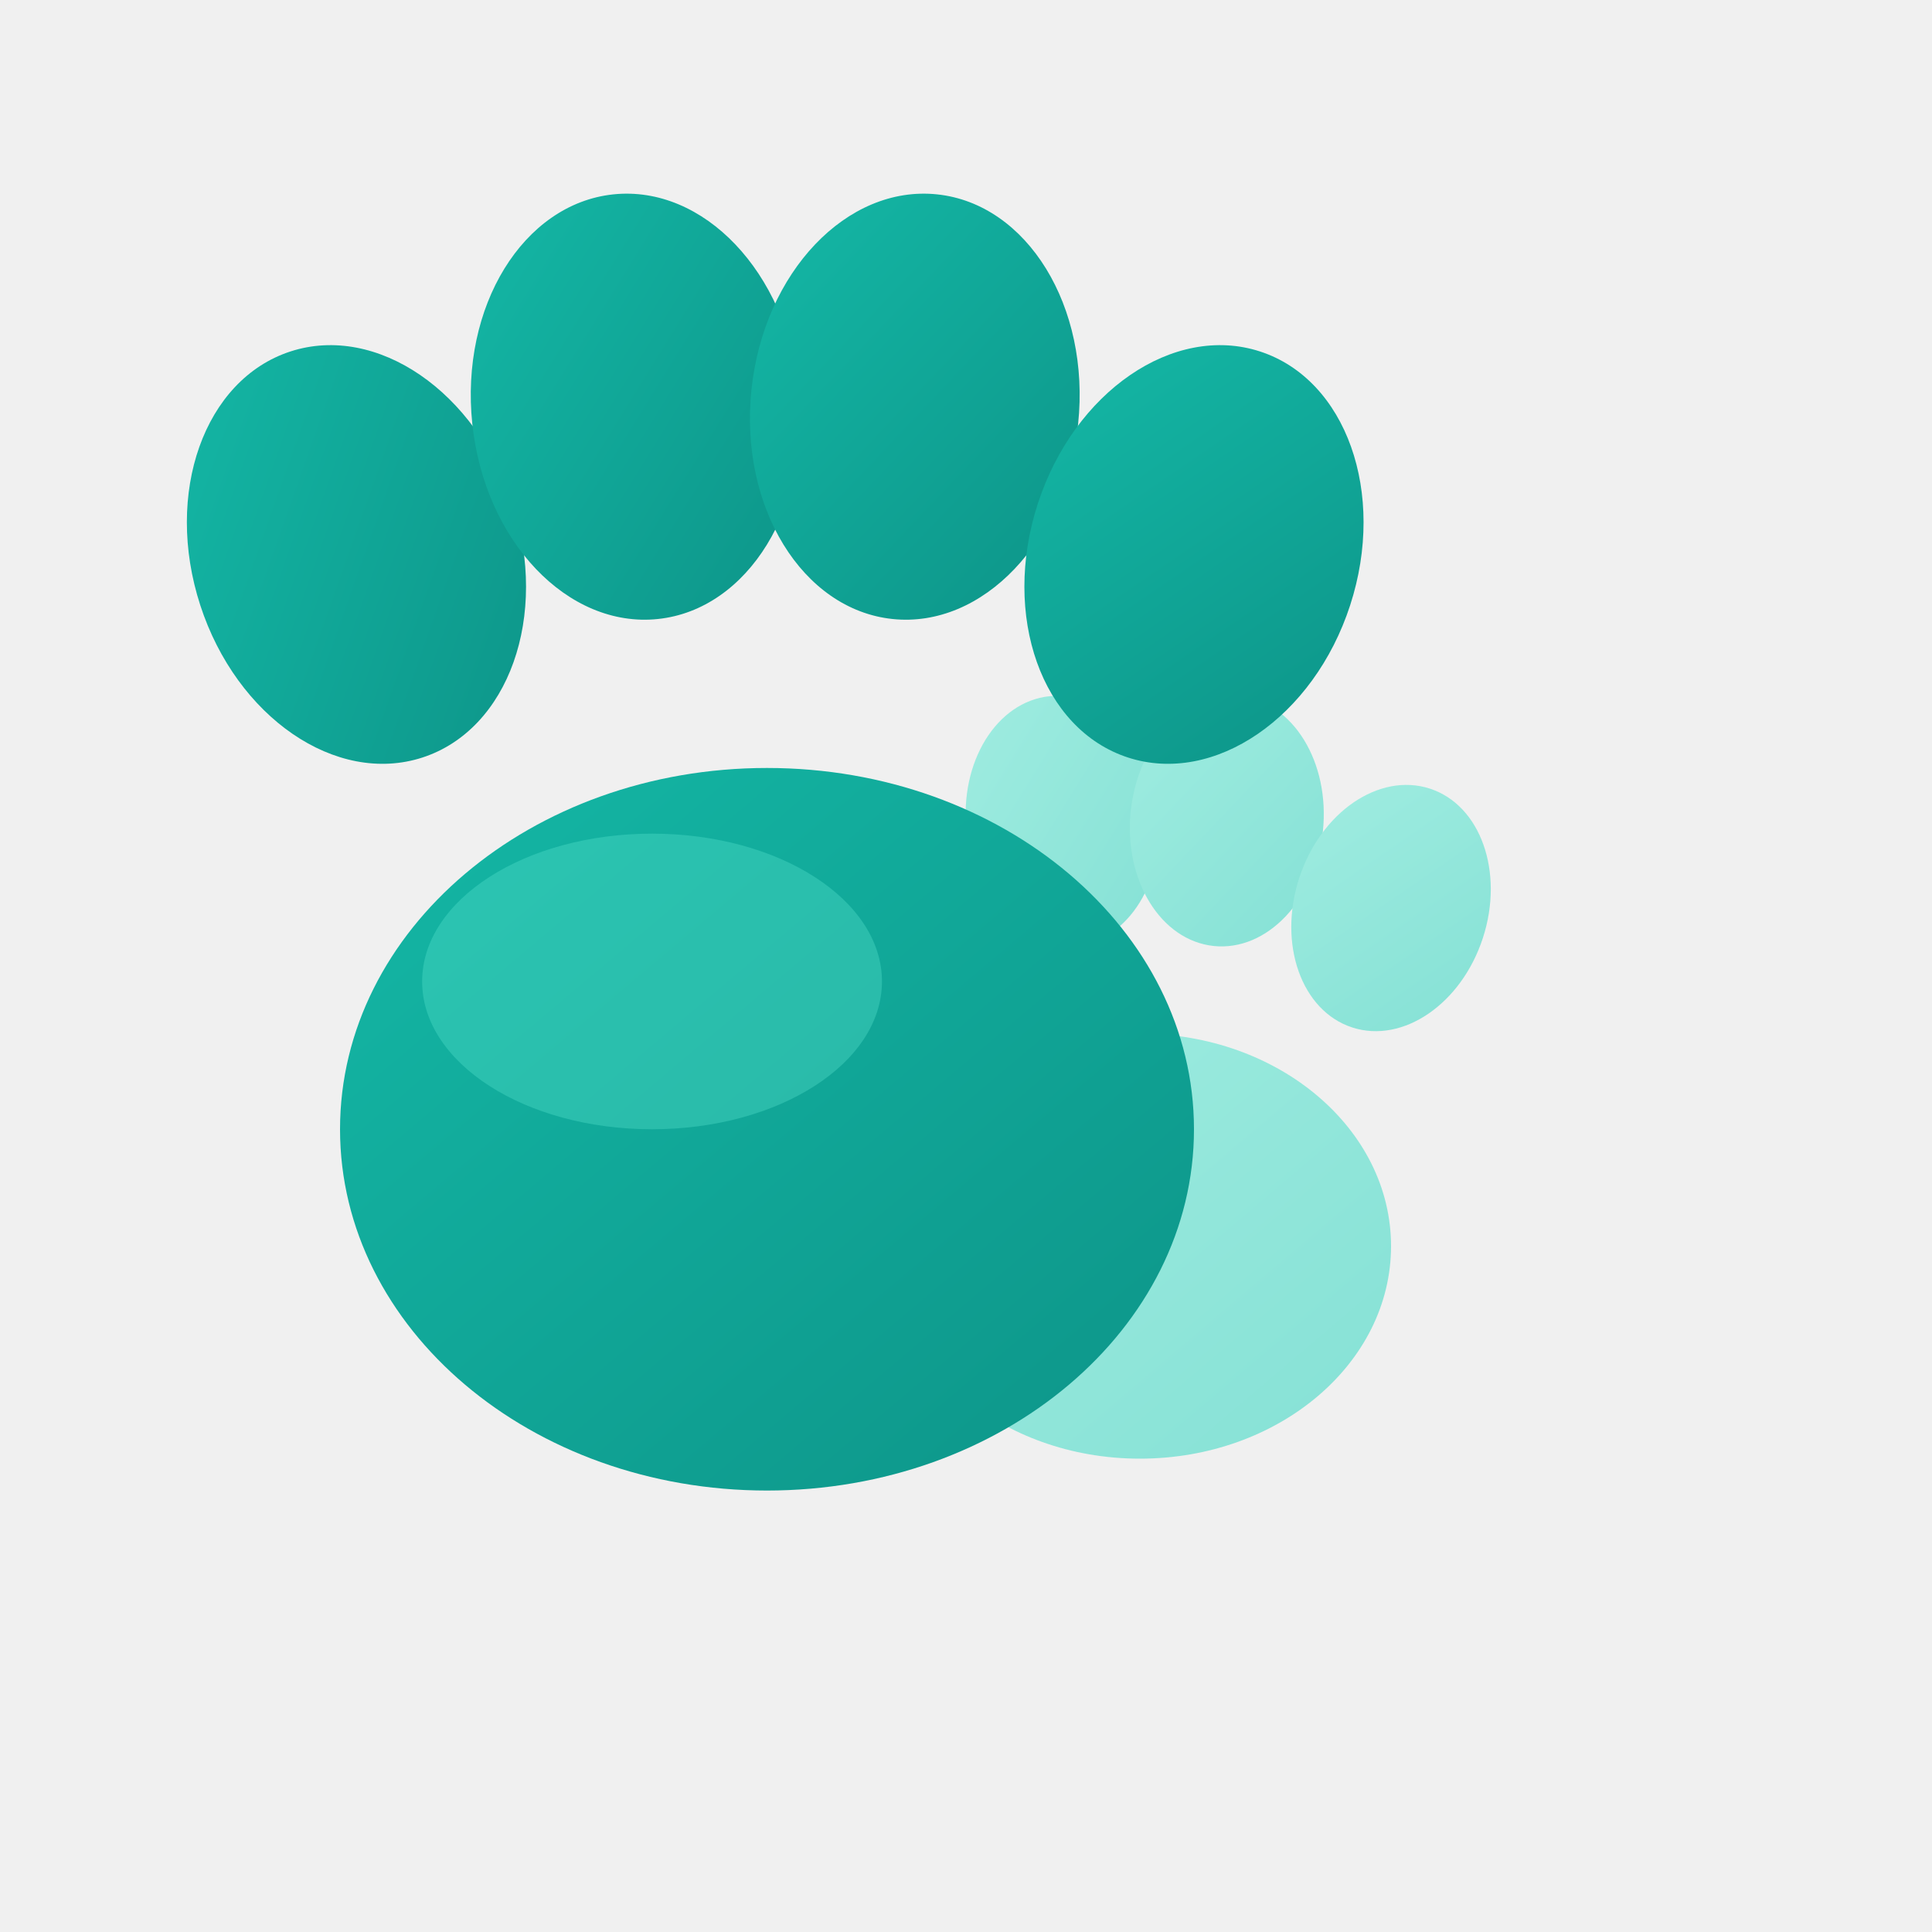
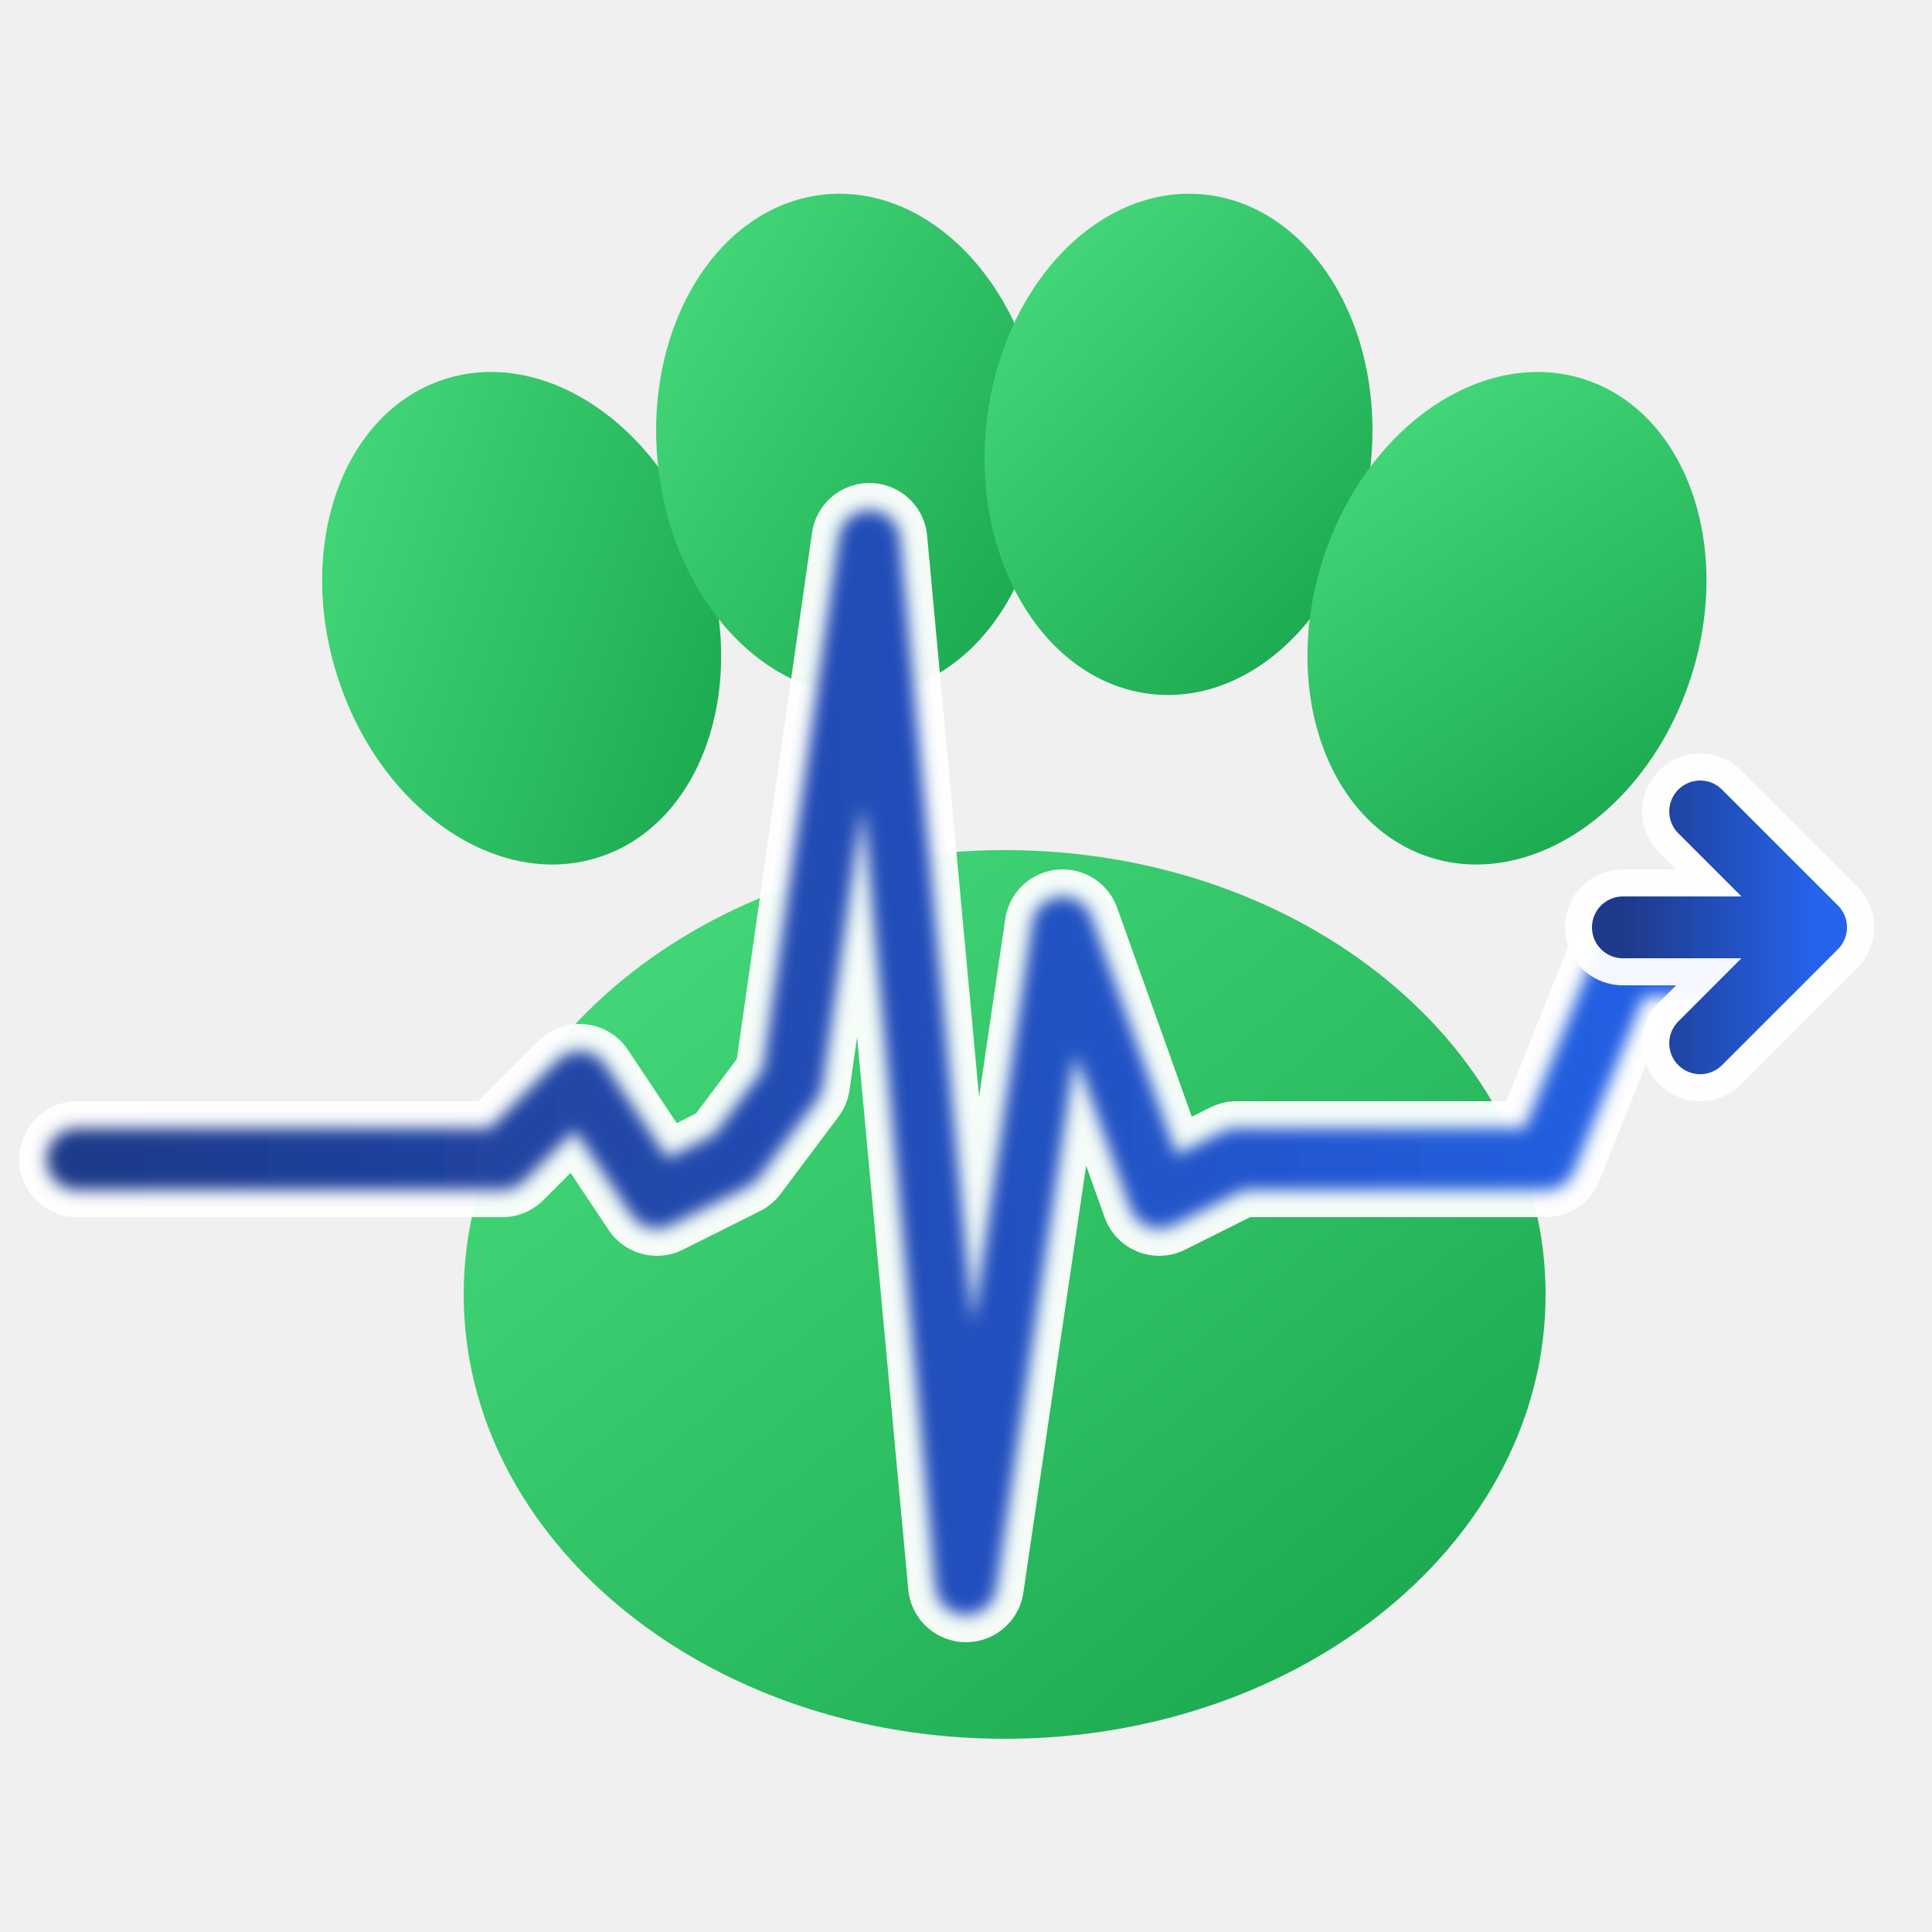
<svg xmlns="http://www.w3.org/2000/svg" viewBox="0 0 100 100">
  <defs>
-     <linearGradient id="pawGrad" x1="0%" y1="0%" x2="100%" y2="100%">
-       <stop offset="0%" stop-color="#14b8a6" />
-       <stop offset="100%" stop-color="#0d9488" />
+     <linearGradient id="pawGreen" x1="0%" y1="0%" x2="100%" y2="100%">
+       <stop offset="0%" stop-color="#4ADE80" />
+       <stop offset="100%" stop-color="#16A34A" />
    </linearGradient>
-     <linearGradient id="pawGrad2" x1="0%" y1="0%" x2="100%" y2="100%">
-       <stop offset="0%" stop-color="#5eead4" />
-       <stop offset="100%" stop-color="#2dd4bf" />
+     <linearGradient id="ecgNavy" x1="0%" y1="0%" x2="100%" y2="0%">
+       <stop offset="0%" stop-color="#1E3A8A" />
+       <stop offset="100%" stop-color="#2563EB" />
    </linearGradient>
+     <filter id="ecgGlow" x="-20%" y="-20%" width="140%" height="140%">
+       <feGaussianBlur stdDeviation="0.4" />
+     </filter>
  </defs>
-   <g transform="translate(58 56) scale(0.5) translate(-50 -50)" opacity="0.55">
-     <ellipse cx="27" cy="32" rx="10" ry="13" fill="url(#pawGrad2)" transform="rotate(-18 27 32)" />
-     <ellipse cx="44" cy="23" rx="10" ry="13" fill="url(#pawGrad2)" transform="rotate(-6 44 23)" />
-     <ellipse cx="61" cy="23" rx="10" ry="13" fill="url(#pawGrad2)" transform="rotate(6 61 23)" />
-     <ellipse cx="78" cy="32" rx="10" ry="13" fill="url(#pawGrad2)" transform="rotate(18 78 32)" />
-     <ellipse cx="52" cy="67" rx="26" ry="22" fill="url(#pawGrad2)" />
+   <g>
+     <ellipse cx="27" cy="32" rx="10" ry="13" fill="url(#pawGreen)" transform="rotate(-18 27 32)" />
+     <ellipse cx="44" cy="23" rx="10" ry="13" fill="url(#pawGreen)" transform="rotate(-6 44 23)" />
+     <ellipse cx="61" cy="23" rx="10" ry="13" fill="url(#pawGreen)" transform="rotate(6 61 23)" />
+     <ellipse cx="78" cy="32" rx="10" ry="13" fill="url(#pawGreen)" transform="rotate(18 78 32)" />
+     <ellipse cx="52" cy="67" rx="28" ry="23" fill="url(#pawGreen)" />
  </g>
-   <g transform="translate(38 44) scale(0.85) translate(-50 -50)">
-     <ellipse cx="27" cy="32" rx="10" ry="13" fill="url(#pawGrad)" transform="rotate(-18 27 32)" />
-     <ellipse cx="44" cy="23" rx="10" ry="13" fill="url(#pawGrad)" transform="rotate(-6 44 23)" />
-     <ellipse cx="61" cy="23" rx="10" ry="13" fill="url(#pawGrad)" transform="rotate(6 61 23)" />
-     <ellipse cx="78" cy="32" rx="10" ry="13" fill="url(#pawGrad)" transform="rotate(18 78 32)" />
-     <ellipse cx="52" cy="67" rx="26" ry="22" fill="url(#pawGrad)" />
-     <ellipse cx="45" cy="58" rx="14" ry="9" fill="#5eead4" opacity="0.32" />
-   </g>
+   <path d="M 4 60 L 26 60 L 30 56 L 34 62 L 38 60 L 41 56 L 45 28 L 50 82 L 55 48 L 60 62 L 64 60 L 80 60 L 84 50 L 92 50" stroke="white" stroke-width="6" fill="none" stroke-linecap="round" stroke-linejoin="round" opacity="0.95" />
+   <path d="M 4 60 L 26 60 L 30 56 L 34 62 L 38 60 L 41 56 L 45 28 L 50 82 L 55 48 L 60 62 L 64 60 L 80 60 L 84 50 L 92 50" stroke="url(#ecgNavy)" stroke-width="3.2" fill="none" stroke-linecap="round" stroke-linejoin="round" filter="url(#ecgGlow)" />
+   <path d="M 88 54 L 94 48 L 88 42 M 94 48 L 84 48" stroke="white" stroke-width="6" fill="none" stroke-linecap="round" stroke-linejoin="round" opacity="0.95" />
+   <path d="M 88 54 L 94 48 L 88 42 M 94 48 L 84 48" stroke="url(#ecgNavy)" stroke-width="3.2" fill="none" stroke-linecap="round" stroke-linejoin="round" />
</svg>
